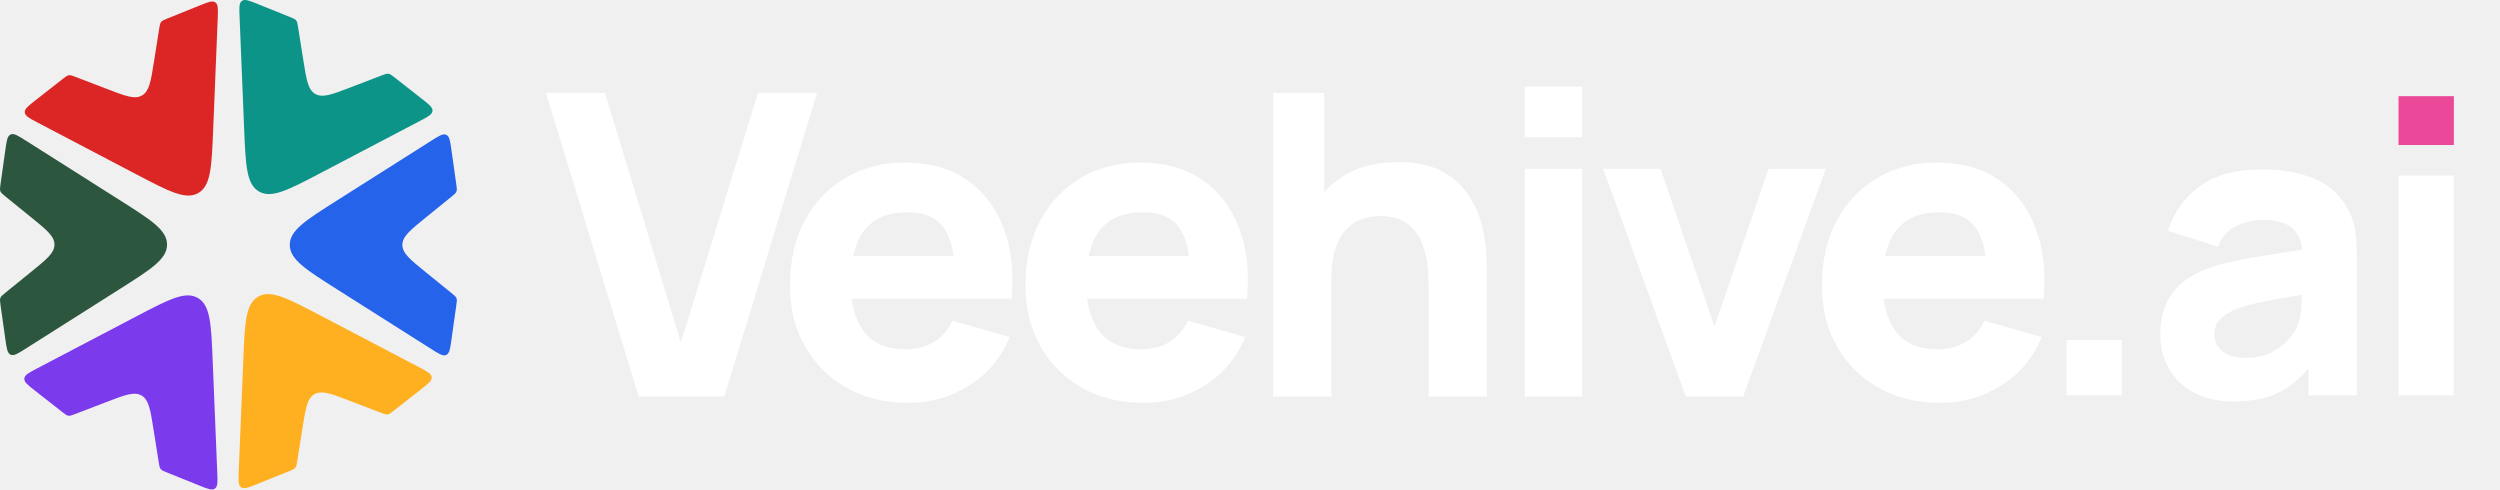
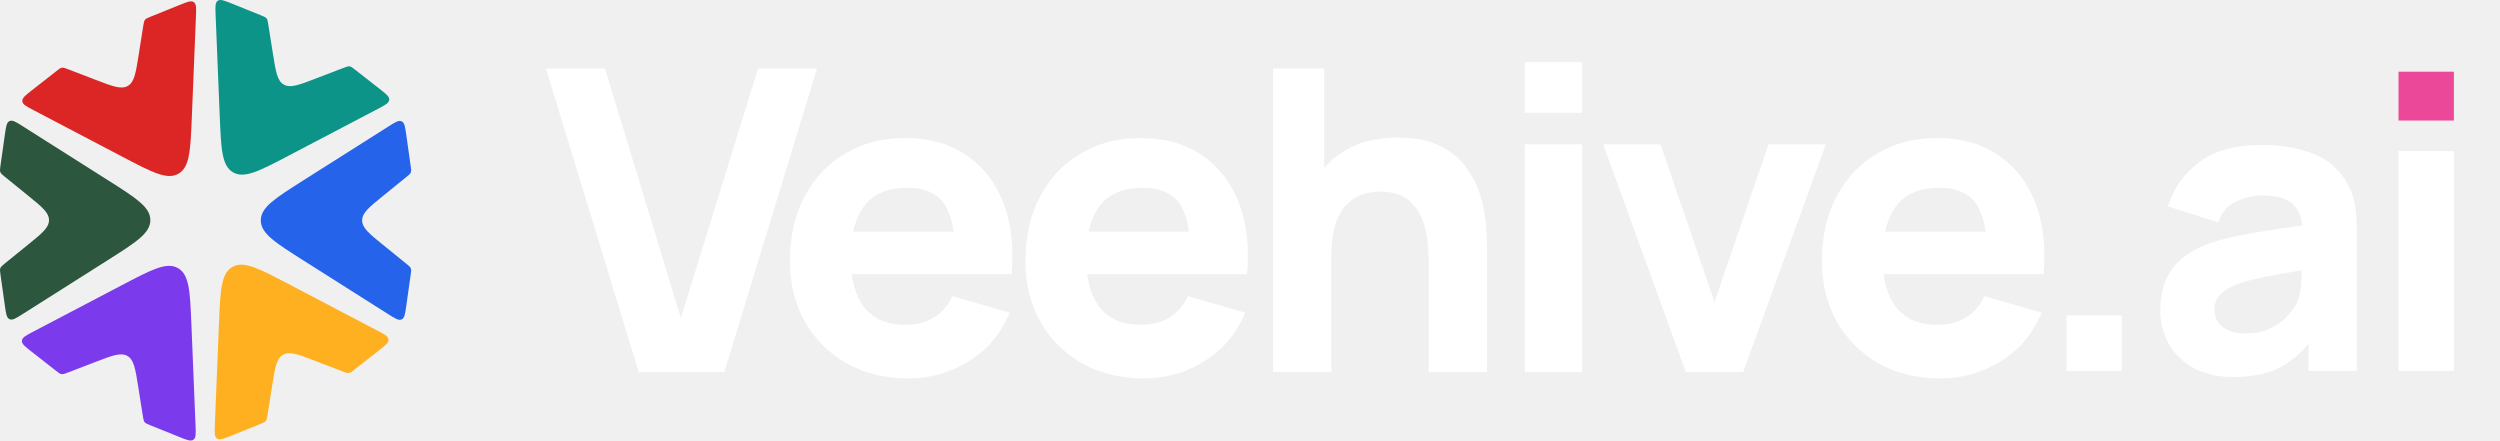
- <svg xmlns="http://www.w3.org/2000/svg" width="664" height="130" viewBox="0 0 664 130" fill="none">
-   <path d="M44.43 4.923C43.532 5.285 43.084 5.466 42.796 5.827C42.509 6.187 42.433 6.665 42.282 7.621L40.898 16.349C40.064 21.608 39.647 24.238 37.72 25.35C35.793 26.463 33.309 25.51 28.339 23.603L20.092 20.438C19.188 20.092 18.736 19.918 18.281 19.987C17.825 20.055 17.444 20.353 16.682 20.95L9.386 26.662C7.464 28.168 6.502 28.92 6.588 29.87C6.675 30.819 7.756 31.386 9.919 32.52L36.134 46.265C44.936 50.88 49.337 53.188 52.673 51.261C56.009 49.334 56.212 44.367 56.618 34.434L57.827 4.848C57.927 2.408 57.976 1.187 57.198 0.638C56.419 0.089 55.287 0.545 53.022 1.458L44.43 4.923Z" fill="#DC2626" />
-   <path d="M104.774 20.55C104.012 19.953 103.631 19.655 103.175 19.586C102.719 19.518 102.267 19.691 101.364 20.038L93.116 23.203C88.147 25.11 85.662 26.063 83.736 24.95C81.809 23.837 81.392 21.208 80.558 15.949L79.174 7.221C79.022 6.265 78.946 5.787 78.659 5.426C78.372 5.066 77.923 4.885 77.025 4.523L68.433 1.058C66.169 0.145 65.036 -0.312 64.258 0.238C63.479 0.787 63.529 2.007 63.629 4.448L64.837 34.034C65.243 43.967 65.446 48.934 68.782 50.861C72.119 52.788 76.519 50.48 85.321 45.865L111.537 32.12C113.699 30.986 114.781 30.419 114.867 29.469C114.953 28.52 113.992 27.767 112.069 26.262L104.774 20.55Z" fill="#0D9488" />
-   <path d="M0.134 80.989C-0.001 80.03 -0.069 79.551 0.1 79.122C0.269 78.693 0.645 78.388 1.396 77.779L8.26 72.215C12.395 68.863 14.463 67.187 14.463 64.962C14.463 62.736 12.395 61.06 8.26 57.708L1.396 52.145C0.645 51.535 0.269 51.231 0.1 50.801C-0.069 50.372 -0.001 49.893 0.134 48.934L1.431 39.758C1.773 37.339 1.944 36.13 2.809 35.73C3.674 35.33 4.706 35.983 6.768 37.29L31.775 53.13C40.171 58.449 44.369 61.108 44.369 64.962C44.369 68.816 40.171 71.475 31.775 76.793L6.768 92.633C4.706 93.94 3.674 94.593 2.809 94.193C1.944 93.793 1.773 92.584 1.431 90.165L0.134 80.989Z" fill="#2C573E" />
-   <path d="M104.554 109.106C103.792 109.703 103.411 110.001 102.956 110.069C102.5 110.138 102.048 109.964 101.145 109.618L92.897 106.453C87.928 104.546 85.443 103.593 83.516 104.706C81.59 105.819 81.173 108.448 80.339 113.707L78.954 122.435C78.803 123.391 78.727 123.869 78.44 124.23C78.153 124.59 77.704 124.771 76.806 125.133L68.214 128.598C65.95 129.511 64.817 129.968 64.038 129.418C63.26 128.869 63.31 127.648 63.409 125.208L64.618 95.622C65.024 85.689 65.227 80.722 68.563 78.795C71.899 76.868 76.3 79.176 85.102 83.791L111.318 97.536C113.48 98.67 114.561 99.237 114.648 100.186C114.734 101.136 113.773 101.889 111.85 103.394L104.554 109.106Z" fill="#FFB020" />
-   <path d="M121.199 49.011C121.334 49.97 121.402 50.449 121.233 50.878C121.065 51.307 120.689 51.612 119.937 52.221L113.074 57.785C108.938 61.137 106.871 62.813 106.871 65.038C106.871 67.264 108.938 68.94 113.074 72.292L119.937 77.855C120.689 78.465 121.065 78.769 121.233 79.198C121.402 79.628 121.334 80.107 121.199 81.066L119.902 90.242C119.56 92.661 119.389 93.87 118.524 94.27C117.659 94.67 116.628 94.017 114.565 92.71L89.558 76.87C81.162 71.552 76.964 68.892 76.964 65.038C76.964 61.184 81.162 58.525 89.558 53.207L114.565 37.367C116.628 36.06 117.659 35.407 118.524 35.807C119.389 36.207 119.56 37.416 119.902 39.834L121.199 49.011Z" fill="#2563EB" />
-   <path d="M16.56 109.45C17.322 110.047 17.703 110.345 18.159 110.414C18.614 110.482 19.066 110.309 19.97 109.962L28.217 106.797C33.187 104.89 35.671 103.937 37.598 105.05C39.525 106.163 39.942 108.792 40.776 114.051L42.16 122.779C42.311 123.735 42.387 124.213 42.674 124.574C42.962 124.935 43.41 125.115 44.308 125.477L52.9 128.942C55.165 129.855 56.297 130.312 57.076 129.762C57.854 129.213 57.805 127.993 57.705 125.552L56.496 95.966C56.09 86.033 55.887 81.066 52.551 79.139C49.215 77.212 44.814 79.52 36.012 84.135L9.797 97.88C7.634 99.014 6.553 99.581 6.466 100.531C6.38 101.48 7.342 102.233 9.264 103.738L16.56 109.45Z" fill="#7C3AED" />
+ <svg xmlns="http://www.w3.org/2000/svg" width="664" height="117" viewBox="0 6.5 664 117" fill="none">
+   <g transform="translate(0 6.5) scale(0.9)">
+     <path d="M44.43 4.923C43.532 5.285 43.084 5.466 42.796 5.827C42.509 6.187 42.433 6.665 42.282 7.621L40.898 16.349C40.064 21.608 39.647 24.238 37.72 25.35C35.793 26.463 33.309 25.51 28.339 23.603L20.092 20.438C19.188 20.092 18.736 19.918 18.281 19.987C17.825 20.055 17.444 20.353 16.682 20.95L9.386 26.662C7.464 28.168 6.502 28.92 6.588 29.87C6.675 30.819 7.756 31.386 9.919 32.52L36.134 46.265C44.936 50.88 49.337 53.188 52.673 51.261C56.009 49.334 56.212 44.367 56.618 34.434L57.827 4.848C57.927 2.408 57.976 1.187 57.198 0.638C56.419 0.089 55.287 0.545 53.022 1.458L44.43 4.923Z" fill="#DC2626" />
+     <path d="M104.774 20.55C104.012 19.953 103.631 19.655 103.175 19.586C102.719 19.518 102.267 19.691 101.364 20.038L93.116 23.203C88.147 25.11 85.662 26.063 83.736 24.95C81.809 23.837 81.392 21.208 80.558 15.949L79.174 7.221C79.022 6.265 78.946 5.787 78.659 5.426C78.372 5.066 77.923 4.885 77.025 4.523L68.433 1.058C66.169 0.145 65.036 -0.312 64.258 0.238C63.479 0.787 63.529 2.007 63.629 4.448L64.837 34.034C65.243 43.967 65.446 48.934 68.782 50.861C72.119 52.788 76.519 50.48 85.321 45.865L111.537 32.12C113.699 30.986 114.781 30.419 114.867 29.469C114.953 28.52 113.992 27.767 112.069 26.262L104.774 20.55Z" fill="#0D9488" />
+     <path d="M0.134 80.989C-0.001 80.03 -0.069 79.551 0.1 79.122C0.269 78.693 0.645 78.388 1.396 77.779L8.26 72.215C12.395 68.863 14.463 67.187 14.463 64.962C14.463 62.736 12.395 61.06 8.26 57.708L1.396 52.145C0.645 51.535 0.269 51.231 0.1 50.801C-0.069 50.372 -0.001 49.893 0.134 48.934L1.431 39.758C1.773 37.339 1.944 36.13 2.809 35.73C3.674 35.33 4.706 35.983 6.768 37.29L31.775 53.13C40.171 58.449 44.369 61.108 44.369 64.962C44.369 68.816 40.171 71.475 31.775 76.793L6.768 92.633C4.706 93.94 3.674 94.593 2.809 94.193C1.944 93.793 1.773 92.584 1.431 90.165L0.134 80.989Z" fill="#2C573E" />
+     <path d="M104.554 109.106C103.792 109.703 103.411 110.001 102.956 110.069C102.5 110.138 102.048 109.964 101.145 109.618L92.897 106.453C87.928 104.546 85.443 103.593 83.516 104.706C81.59 105.819 81.173 108.448 80.339 113.707L78.954 122.435C78.803 123.391 78.727 123.869 78.44 124.23C78.153 124.59 77.704 124.771 76.806 125.133L68.214 128.598C65.95 129.511 64.817 129.968 64.038 129.418C63.26 128.869 63.31 127.648 63.409 125.208L64.618 95.622C65.024 85.689 65.227 80.722 68.563 78.795C71.899 76.868 76.3 79.176 85.102 83.791L111.318 97.536C113.48 98.67 114.561 99.237 114.648 100.186C114.734 101.136 113.773 101.889 111.85 103.394L104.554 109.106Z" fill="#FFB020" />
+     <path d="M121.199 49.011C121.334 49.97 121.402 50.449 121.233 50.878C121.065 51.307 120.689 51.612 119.937 52.221L113.074 57.785C108.938 61.137 106.871 62.813 106.871 65.038C106.871 67.264 108.938 68.94 113.074 72.292L119.937 77.855C120.689 78.465 121.065 78.769 121.233 79.198C121.402 79.628 121.334 80.107 121.199 81.066L119.902 90.242C119.56 92.661 119.389 93.87 118.524 94.27C117.659 94.67 116.628 94.017 114.565 92.71L89.558 76.87C81.162 71.552 76.964 68.892 76.964 65.038C76.964 61.184 81.162 58.525 89.558 53.207L114.565 37.367C116.628 36.06 117.659 35.407 118.524 35.807C119.389 36.207 119.56 37.416 119.902 39.834L121.199 49.011Z" fill="#2563EB" />
+     <path d="M16.56 109.45C17.322 110.047 17.703 110.345 18.159 110.414C18.614 110.482 19.066 110.309 19.97 109.962L28.217 106.797C33.187 104.89 35.671 103.937 37.598 105.05C39.525 106.163 39.942 108.792 40.776 114.051L42.16 122.779C42.311 123.735 42.387 124.213 42.674 124.574C42.962 124.935 43.41 125.115 44.308 125.477L52.9 128.942C55.165 129.855 56.297 130.312 57.076 129.762C57.854 129.213 57.805 127.993 57.705 125.552L56.496 95.966C56.09 86.033 55.887 81.066 52.551 79.139C49.215 77.212 44.814 79.52 36.012 84.135L9.797 97.88C7.634 99.014 6.553 99.581 6.466 100.531C6.38 101.48 7.342 102.233 9.264 103.738L16.56 109.45Z" fill="#7C3AED" />
+   </g>
  <path d="M515.386 107C509.188 107 503.719 105.675 498.978 103.024C494.274 100.336 490.578 96.659 487.89 91.992C485.239 87.288 483.914 81.912 483.914 75.864C483.914 69.256 485.22 63.507 487.834 58.616C490.447 53.725 494.05 49.936 498.642 47.248C503.234 44.523 508.516 43.16 514.49 43.16C520.836 43.16 526.231 44.653 530.674 47.64C535.116 50.627 538.402 54.827 540.53 60.24C542.658 65.653 543.404 72.019 542.77 79.336H527.706V73.736C527.706 67.576 526.716 63.152 524.738 60.464C522.796 57.739 519.604 56.376 515.162 56.376C509.972 56.376 506.146 57.963 503.682 61.136C501.255 64.272 500.042 68.92 500.042 75.08C500.042 80.717 501.255 85.085 503.682 88.184C506.146 91.245 509.748 92.776 514.49 92.776C517.476 92.776 520.034 92.123 522.162 90.816C524.29 89.509 525.914 87.624 527.034 85.16L542.266 89.528C539.988 95.053 536.386 99.347 531.458 102.408C526.567 105.469 521.21 107 515.386 107ZM495.338 79.336V68.024H535.434V79.336H495.338Z" fill="#FFFFFF" />
  <path d="M447.757 105.32L425.805 44.84H441.037L455.373 86.728L469.709 44.84H484.941L462.989 105.32H447.757Z" fill="#FFFFFF" />
  <path d="M404.984 36.44V23H420.216V36.44H404.984ZM404.984 105.32V44.84H420.216V105.32H404.984Z" fill="#FFFFFF" />
  <path d="M379.477 105.32V76.76C379.477 75.379 379.403 73.624 379.253 71.496C379.104 69.331 378.637 67.165 377.853 65C377.069 62.835 375.781 61.024 373.989 59.568C372.235 58.112 369.733 57.384 366.485 57.384C365.179 57.384 363.779 57.589 362.285 58C360.792 58.411 359.392 59.213 358.085 60.408C356.779 61.565 355.696 63.283 354.837 65.56C354.016 67.837 353.605 70.861 353.605 74.632L344.869 70.488C344.869 65.709 345.84 61.229 347.781 57.048C349.723 52.867 352.635 49.488 356.517 46.912C360.437 44.336 365.365 43.048 371.301 43.048C376.043 43.048 379.907 43.851 382.893 45.456C385.88 47.061 388.195 49.096 389.837 51.56C391.517 54.024 392.712 56.6 393.421 59.288C394.131 61.939 394.56 64.365 394.709 66.568C394.859 68.771 394.933 70.376 394.933 71.384V105.32H379.477ZM338.149 105.32V24.68H351.701V66.12H353.605V105.32H338.149Z" fill="#FFFFFF" />
  <path d="M303.833 107C297.635 107 292.166 105.675 287.425 103.024C282.721 100.336 279.025 96.659 276.337 91.992C273.686 87.288 272.361 81.912 272.361 75.864C272.361 69.256 273.667 63.507 276.281 58.616C278.894 53.725 282.497 49.936 287.089 47.248C291.681 44.523 296.963 43.16 302.937 43.16C309.283 43.16 314.678 44.653 319.121 47.64C323.563 50.627 326.849 54.827 328.977 60.24C331.105 65.653 331.851 72.019 331.217 79.336H316.153V73.736C316.153 67.576 315.163 63.152 313.185 60.464C311.243 57.739 308.051 56.376 303.609 56.376C298.419 56.376 294.593 57.963 292.129 61.136C289.702 64.272 288.489 68.92 288.489 75.08C288.489 80.717 289.702 85.085 292.129 88.184C294.593 91.245 298.195 92.776 302.937 92.776C305.923 92.776 308.481 92.123 310.609 90.816C312.737 89.509 314.361 87.624 315.481 85.16L330.713 89.528C328.435 95.053 324.833 99.347 319.905 102.408C315.014 105.469 309.657 107 303.833 107ZM283.785 79.336V68.024H323.881V79.336H283.785Z" fill="#FFFFFF" />
  <path d="M241.292 107C235.095 107 229.625 105.675 224.884 103.024C220.18 100.336 216.484 96.659 213.796 91.992C211.145 87.288 209.82 81.912 209.82 75.864C209.82 69.256 211.127 63.507 213.74 58.616C216.353 53.725 219.956 49.936 224.548 47.248C229.14 44.523 234.423 43.16 240.396 43.16C246.743 43.16 252.137 44.653 256.58 47.64C261.023 50.627 264.308 54.827 266.436 60.24C268.564 65.653 269.311 72.019 268.676 79.336H253.612V73.736C253.612 67.576 252.623 63.152 250.644 60.464C248.703 57.739 245.511 56.376 241.068 56.376C235.879 56.376 232.052 57.963 229.588 61.136C227.161 64.272 225.948 68.92 225.948 75.08C225.948 80.717 227.161 85.085 229.588 88.184C232.052 91.245 235.655 92.776 240.396 92.776C243.383 92.776 245.94 92.123 248.068 90.816C250.196 89.509 251.82 87.624 252.94 85.16L268.172 89.528C265.895 95.053 262.292 99.347 257.364 102.408C252.473 105.469 247.116 107 241.292 107ZM221.244 79.336V68.024H261.34V79.336H221.244Z" fill="#FFFFFF" />
  <path d="M169.64 105.32L145 24.68H160.68L180.84 90.984L201.336 24.68H217.016L192.376 105.32H169.64Z" fill="#FFFFFF" />
  <path d="M548.872 105.0V90.297H563.574V105.0Z" fill="#FFFFFF" />
  <path d="M593.23 106.622Q586.959 106.622 582.608 104.216Q578.257 101.811 576.014 97.784Q573.77 93.757 573.77 88.892Q573.77 84.838 575.014 81.486Q576.257 78.135 579.041 75.568Q581.824 73.0 586.527 71.27Q589.77 70.081 594.257 69.162Q598.743 68.243 604.419 67.405Q610.095 66.568 616.905 65.541L611.608 68.459Q611.608 63.27 609.122 60.838Q606.635 58.405 600.797 58.405Q597.554 58.405 594.041 59.973Q590.527 61.541 589.122 65.541L575.824 61.324Q578.041 54.081 584.149 49.541Q590.257 45.0 600.797 45.0Q608.527 45.0 614.527 47.378Q620.527 49.757 623.608 55.595Q625.338 58.838 625.662 62.081Q625.986 65.324 625.986 69.324V105.0H613.122V93.0L614.959 95.486Q610.689 101.378 605.743 104.0Q600.797 106.622 593.23 106.622ZM596.365 95.054Q600.419 95.054 603.203 93.622Q605.986 92.189 607.635 90.351Q609.284 88.514 609.878 87.27Q611.014 84.892 611.203 81.73Q611.392 78.568 611.392 76.459L615.716 77.541Q609.176 78.622 605.122 79.351Q601.068 80.081 598.581 80.676Q596.095 81.27 594.203 81.973Q592.041 82.838 590.716 83.838Q589.392 84.838 588.77 86.027Q588.149 87.216 588.149 88.676Q588.149 90.676 589.149 92.108Q590.149 93.541 591.986 94.297Q593.824 95.054 596.365 95.054Z" fill="#FFFFFF" />
  <path d="M637.047 38.514V25.541H651.75V38.514Z" fill="#EC4899" />
  <path d="M637.047 105.0V46.622H651.75V105.0Z" fill="#FFFFFF" />
</svg>
